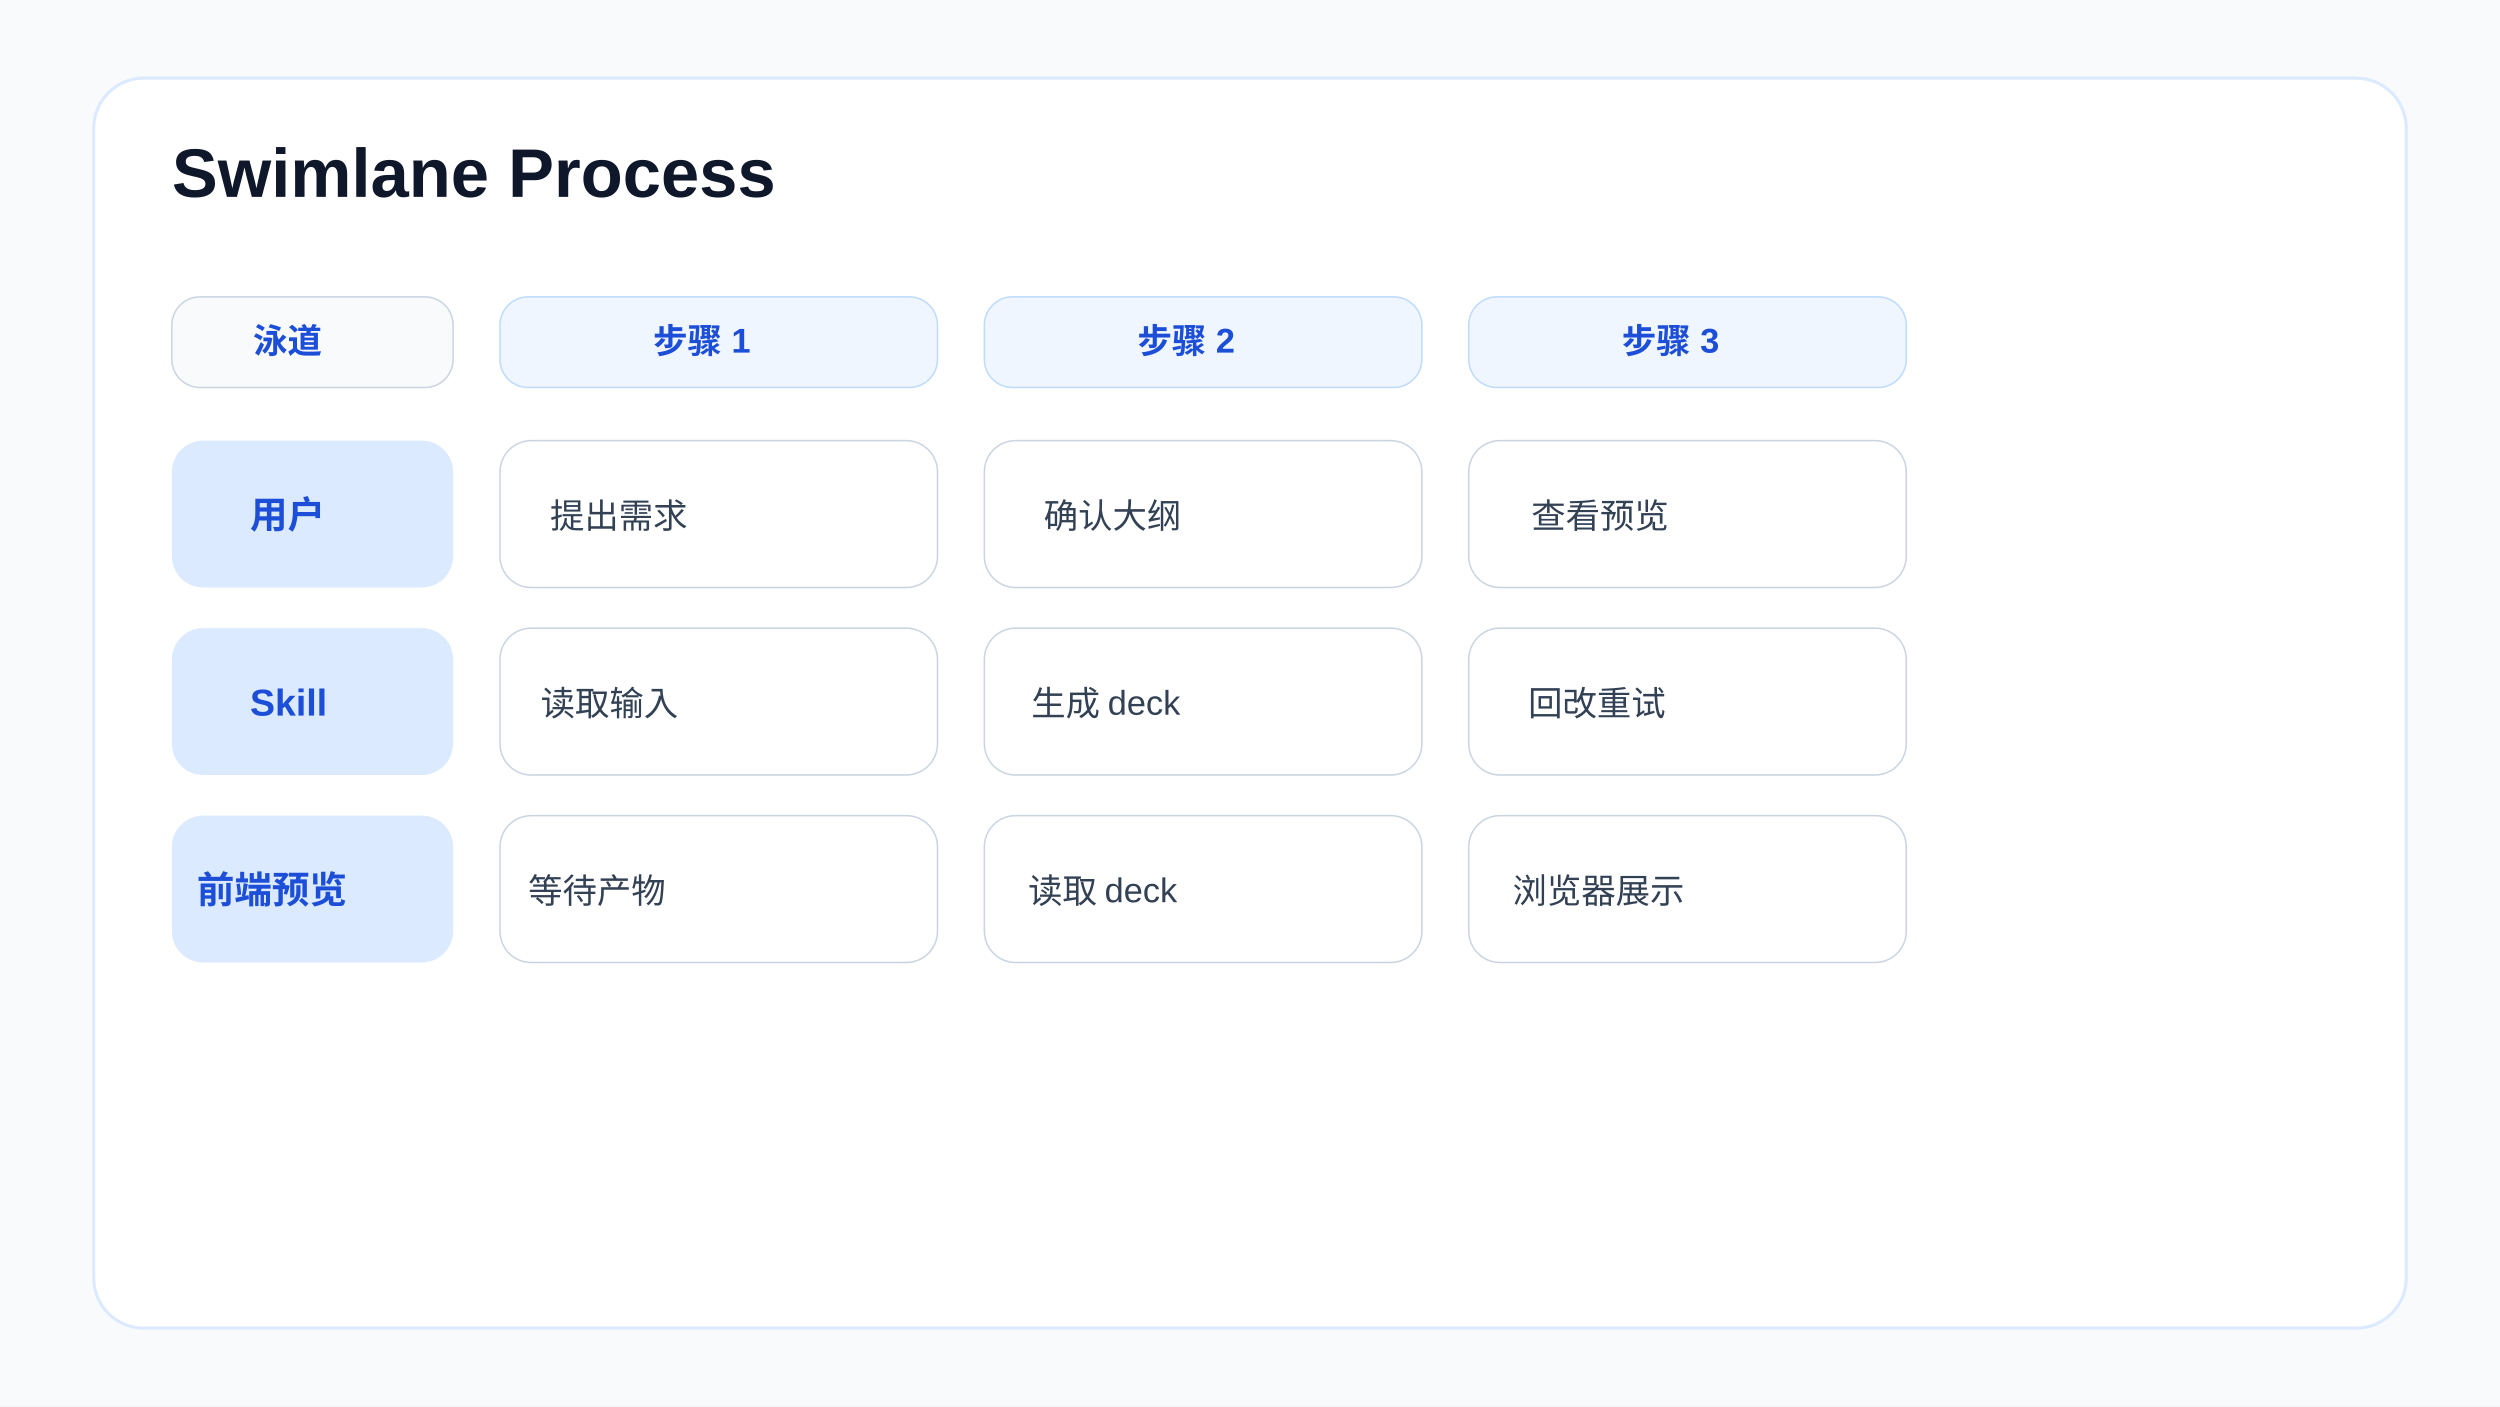
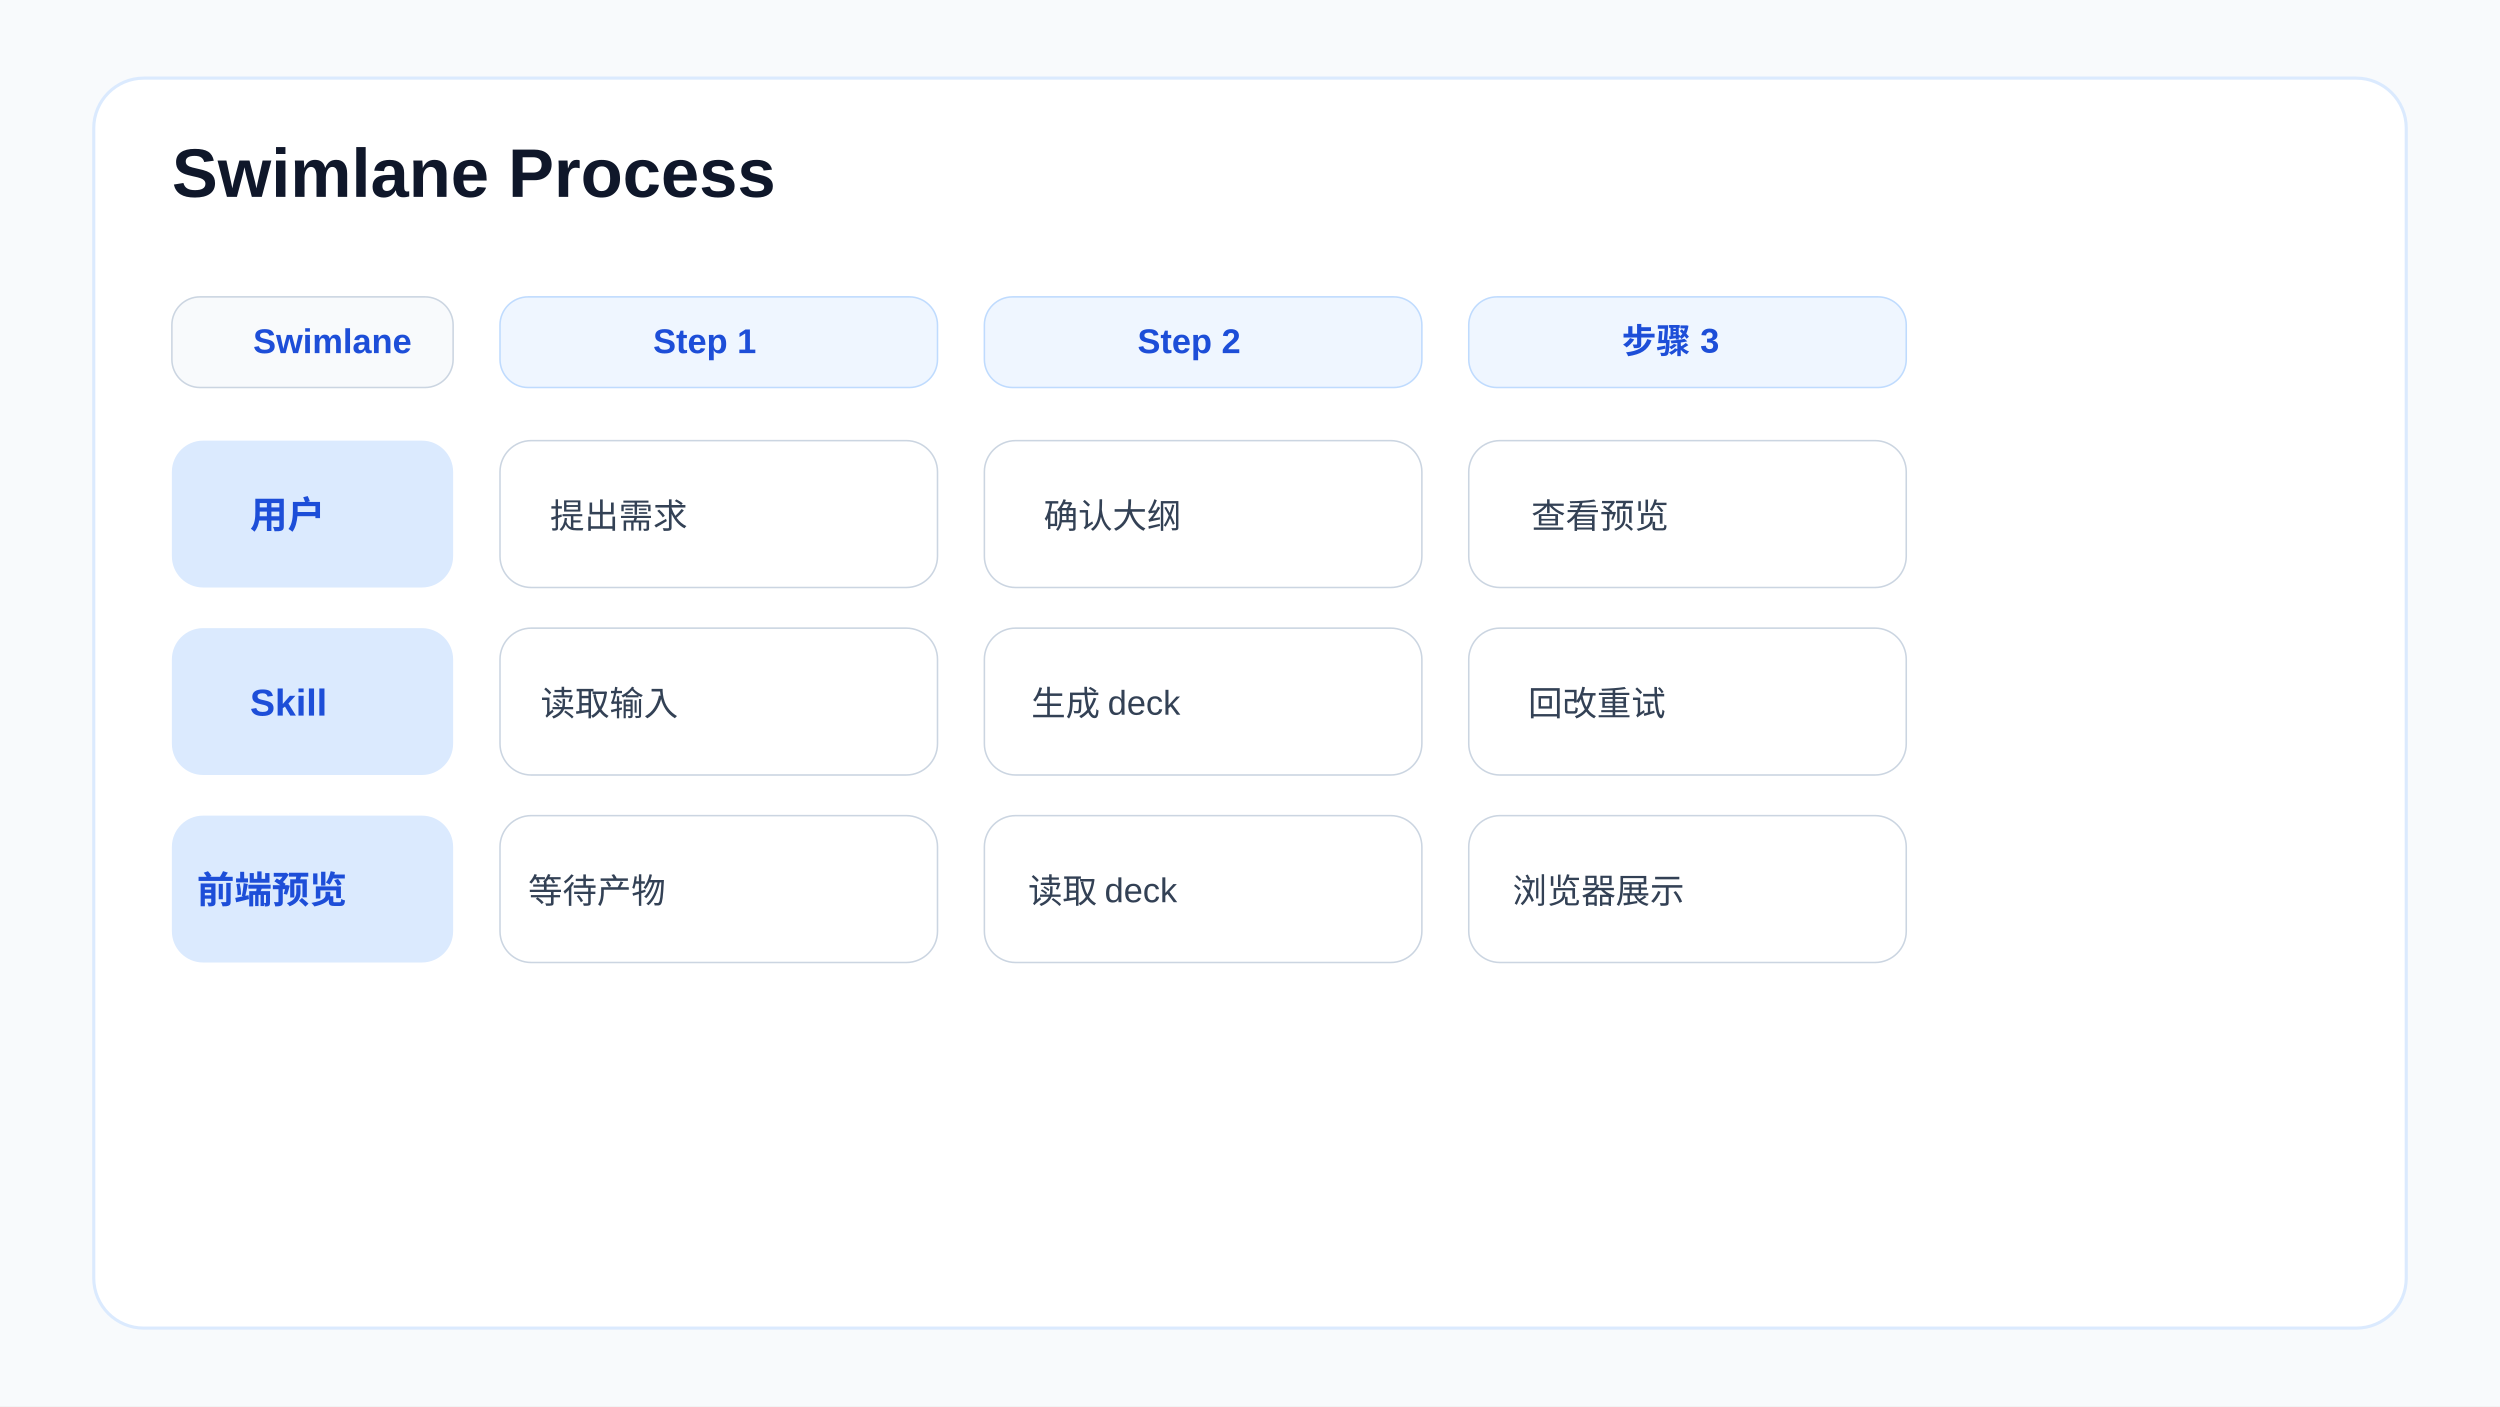
<svg xmlns="http://www.w3.org/2000/svg" width="1600" height="900" viewBox="0 0 1600 900">
  <rect width="1600" height="900" fill="#f8fafc" />
  <rect x="60" y="50" width="1480" height="800" rx="32" fill="#ffffff" stroke="#dbeafe" stroke-width="2" />
  <text x="110" y="126" fill="#0f172a" font-size="44" font-family="Arial, sans-serif" font-weight="700">Swimlane Process</text>
  <rect x="110" y="190" width="180" height="58" rx="18" fill="#f8fafc" stroke="#cbd5e1" />
  <rect x="320" y="190" width="280" height="58" rx="18" fill="#eff6ff" stroke="#bfdbfe" />
  <rect x="630" y="190" width="280" height="58" rx="18" fill="#eff6ff" stroke="#bfdbfe" />
  <rect x="940" y="190" width="280" height="58" rx="18" fill="#eff6ff" stroke="#bfdbfe" />
-   <text x="162" y="226" fill="#1d4ed8" font-size="22" font-family="Arial, sans-serif" font-weight="700">泳道</text>
-   <text x="418" y="226" fill="#1d4ed8" font-size="22" font-family="Arial, sans-serif" font-weight="700">步骤 1</text>
-   <text x="728" y="226" fill="#1d4ed8" font-size="22" font-family="Arial, sans-serif" font-weight="700">步骤 2</text>
+   <text x="162" y="226" fill="#1d4ed8" font-size="22" font-family="Arial, sans-serif" font-weight="700">Swimlane</text>
+   <text x="418" y="226" fill="#1d4ed8" font-size="22" font-family="Arial, sans-serif" font-weight="700">Step 1</text>
+   <text x="728" y="226" fill="#1d4ed8" font-size="22" font-family="Arial, sans-serif" font-weight="700">Step 2</text>
  <text x="1038" y="226" fill="#1d4ed8" font-size="22" font-family="Arial, sans-serif" font-weight="700">步骤 3</text>
  <rect x="110" y="282" width="180" height="94" rx="20" fill="#dbeafe" />
  <rect x="320" y="282" width="280" height="94" rx="20" fill="#ffffff" stroke="#cbd5e1" />
  <rect x="630" y="282" width="280" height="94" rx="20" fill="#ffffff" stroke="#cbd5e1" />
  <rect x="940" y="282" width="280" height="94" rx="20" fill="#ffffff" stroke="#cbd5e1" />
  <text x="160" y="338" fill="#1d4ed8" font-size="24" font-family="Arial, sans-serif" font-weight="700">用户</text>
  <text x="352" y="338" fill="#334155" font-size="22" font-family="Arial, sans-serif">提出需求</text>
  <text x="668" y="338" fill="#334155" font-size="22" font-family="Arial, sans-serif">确认大纲</text>
  <text x="980" y="338" fill="#334155" font-size="22" font-family="Arial, sans-serif">查看预览</text>
  <rect x="110" y="402" width="180" height="94" rx="20" fill="#dbeafe" />
  <rect x="320" y="402" width="280" height="94" rx="20" fill="#ffffff" stroke="#cbd5e1" />
  <rect x="630" y="402" width="280" height="94" rx="20" fill="#ffffff" stroke="#cbd5e1" />
  <rect x="940" y="402" width="280" height="94" rx="20" fill="#ffffff" stroke="#cbd5e1" />
  <text x="160" y="458" fill="#1d4ed8" font-size="24" font-family="Arial, sans-serif" font-weight="700">Skill</text>
  <text x="346" y="458" fill="#334155" font-size="22" font-family="Arial, sans-serif">读取输入</text>
  <text x="660" y="458" fill="#334155" font-size="22" font-family="Arial, sans-serif">生成 deck</text>
  <text x="978" y="458" fill="#334155" font-size="22" font-family="Arial, sans-serif">回改重试</text>
  <rect x="110" y="522" width="180" height="94" rx="20" fill="#dbeafe" />
  <rect x="320" y="522" width="280" height="94" rx="20" fill="#ffffff" stroke="#cbd5e1" />
  <rect x="630" y="522" width="280" height="94" rx="20" fill="#ffffff" stroke="#cbd5e1" />
  <rect x="940" y="522" width="280" height="94" rx="20" fill="#ffffff" stroke="#cbd5e1" />
  <text x="126" y="578" fill="#1d4ed8" font-size="24" font-family="Arial, sans-serif" font-weight="700">前端预览</text>
  <text x="338" y="578" fill="#334155" font-size="22" font-family="Arial, sans-serif">等待产物</text>
  <text x="658" y="578" fill="#334155" font-size="22" font-family="Arial, sans-serif">读取 deck</text>
  <text x="968" y="578" fill="#334155" font-size="22" font-family="Arial, sans-serif">浏览器展示</text>
</svg>
